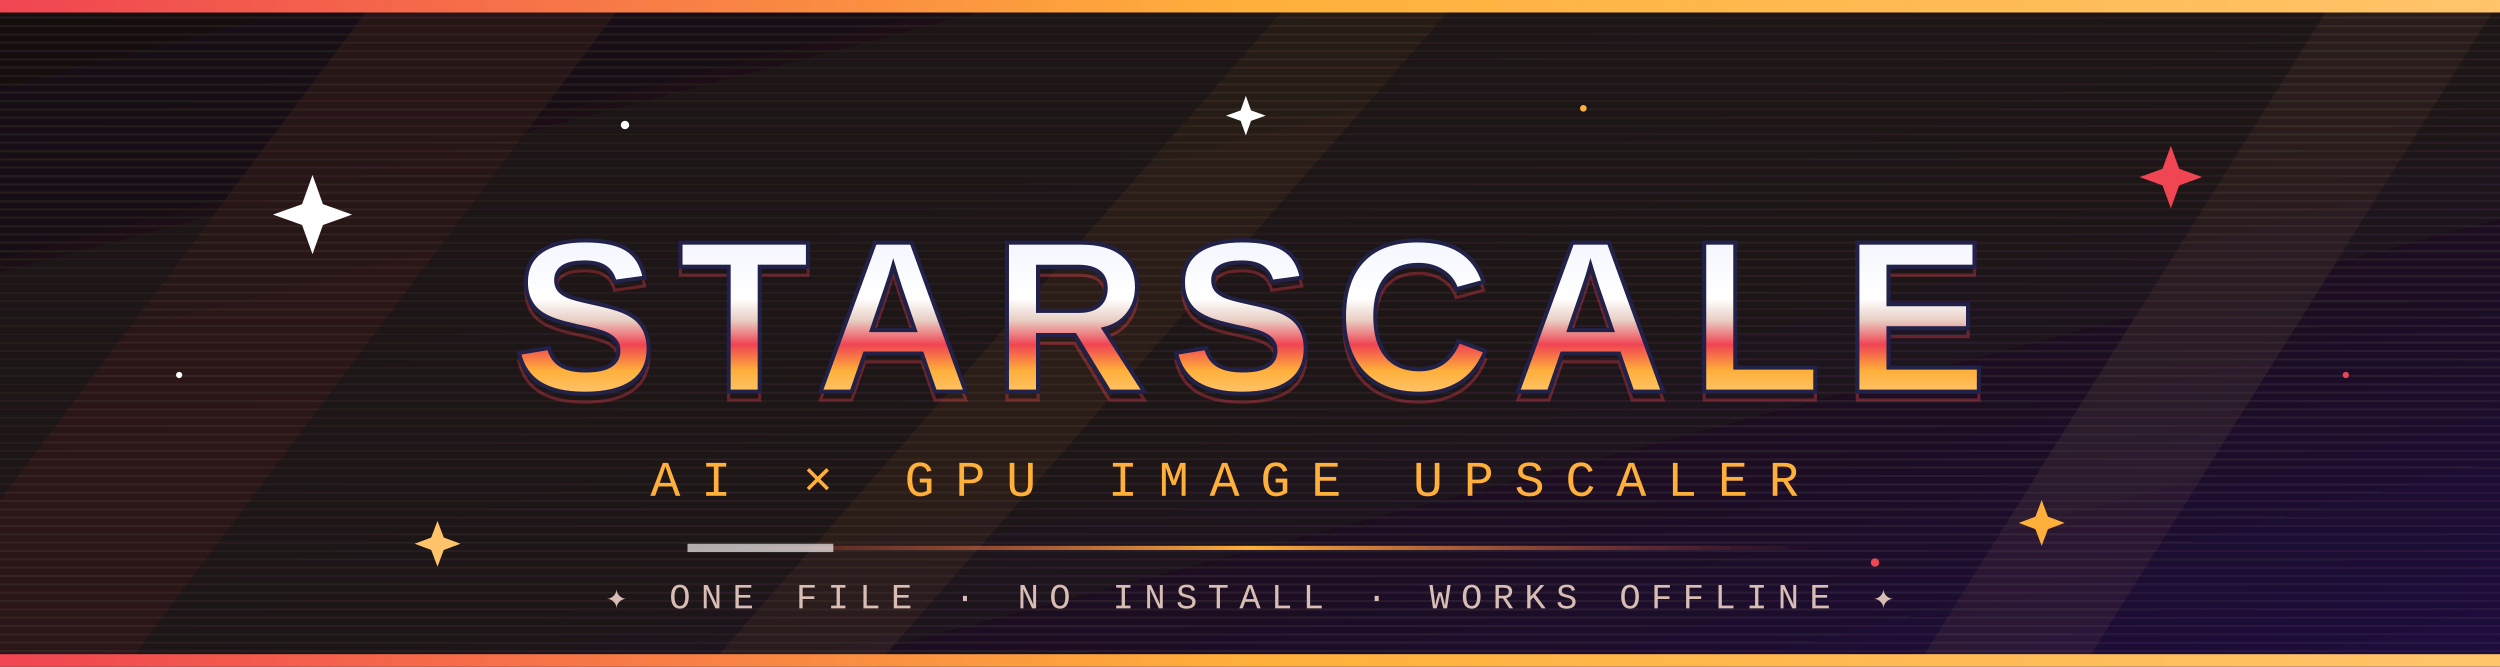
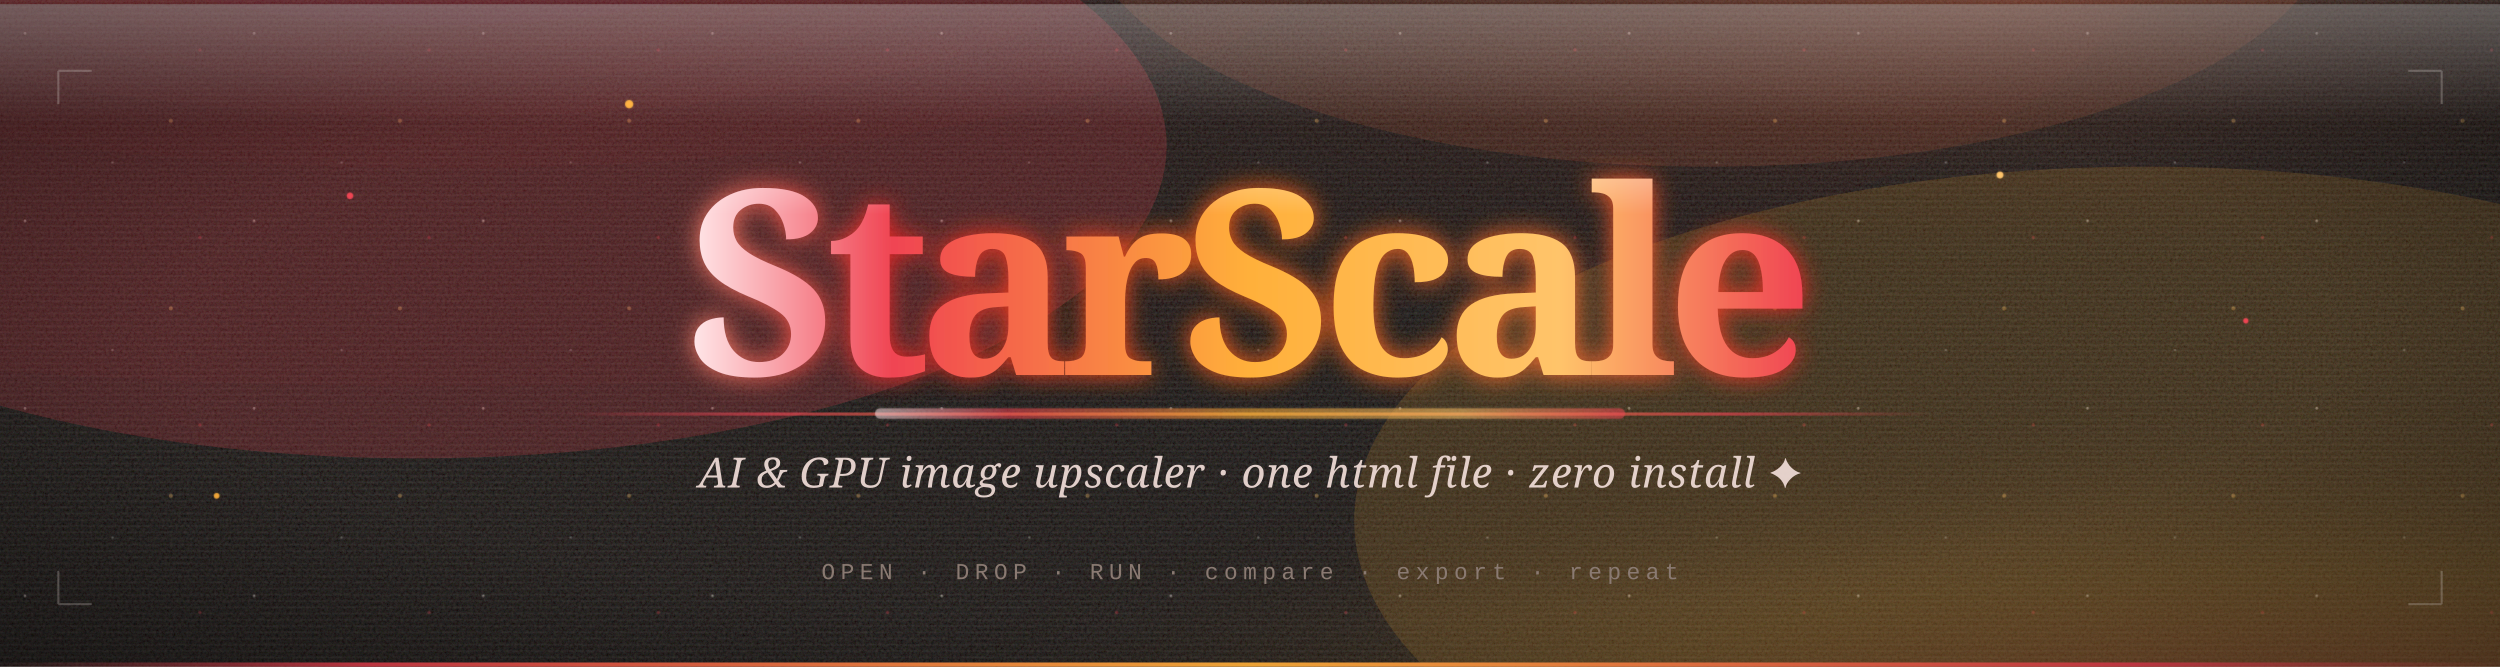
<svg xmlns="http://www.w3.org/2000/svg" width="1200" height="320" viewBox="0 0 1200 320" role="img" aria-label="StarScale — AI and GPU image upscaler">
  <defs>
-     <linearGradient id="bg" x1="0" y1="0" x2="1" y2="1">
-       <stop offset="0" stop-color="#171011" />
-       <stop offset=".55" stop-color="#1e1415" />
-       <stop offset="1" stop-color="#1e0a3e" />
+     <radialGradient id="skyA" cx="18%" cy="-10%" r="74%">
+       <stop offset="0" stop-color="#3a1114" />
+       <stop offset=".45" stop-color="#1a0d0e" />
+       <stop offset="1" stop-color="#10080a" />
+     </radialGradient>
+     <radialGradient id="skyB" cx="92%" cy="118%" r="60%">
+       <stop offset="0" stop-color="#f04452" stop-opacity=".42" />
+       <stop offset=".55" stop-color="#ffb03a" stop-opacity=".14" />
+       <stop offset="1" stop-color="#10080a" stop-opacity="0" />
+     </radialGradient>
+     <radialGradient id="skyC" cx="80%" cy="0%" r="44%">
+       <stop offset="0" stop-color="#ff7a52" stop-opacity=".22" />
+       <stop offset="1" stop-color="#10080a" stop-opacity="0" />
+     </radialGradient>
+     <linearGradient id="holo" x1="0" y1="0" x2="1" y2="0">
+       <stop offset="0" stop-color="#ffe6e8" />
+       <stop offset=".18" stop-color="#f04452" />
+       <stop offset=".5" stop-color="#ffb03a" />
+       <stop offset=".78" stop-color="#ffc46a" />
+       <stop offset="1" stop-color="#f04452" />
+       <animate attributeName="x1" values="-1;2" dur="8s" repeatCount="indefinite" />
+       <animate attributeName="x2" values="1;3" dur="8s" repeatCount="indefinite" />
    </linearGradient>
-     <linearGradient id="chrome" x1="0" y1="0" x2="0" y2="1">
-       <stop offset="0" stop-color="#f4f6ff" />
-       <stop offset=".38" stop-color="#ffffff" />
-       <stop offset=".52" stop-color="#e8cfc4" />
-       <stop offset=".68" stop-color="#f04452" />
-       <stop offset=".85" stop-color="#ffb03a" />
-       <stop offset="1" stop-color="#ffc46a" />
-     </linearGradient>
-     <linearGradient id="holo" x1="0" y1="0" x2="1" y2="0">
-       <stop offset="0" stop-color="#f04452">
-         <animate attributeName="stop-color" values="#f04452;#ffb03a;#ffc46a;#f04452" dur="9s" repeatCount="indefinite" />
-       </stop>
-       <stop offset=".5" stop-color="#ffb03a">
-         <animate attributeName="stop-color" values="#ffb03a;#ffc46a;#f04452;#ffb03a" dur="9s" repeatCount="indefinite" />
-       </stop>
-       <stop offset="1" stop-color="#ffc46a">
-         <animate attributeName="stop-color" values="#ffc46a;#f04452;#ffb03a;#ffc46a" dur="9s" repeatCount="indefinite" />
-       </stop>
+     <linearGradient id="shine" x1="0" y1="0" x2="0" y2="1">
+       <stop offset="0" stop-color="#ffffff" stop-opacity=".28" />
+       <stop offset=".18" stop-color="#ffffff" stop-opacity="0" />
    </linearGradient>
    <linearGradient id="edge" x1="0" y1="0" x2="1" y2="0">
      <stop offset="0" stop-color="#f04452" stop-opacity="0" />
+       <stop offset=".15" stop-color="#f04452" />
      <stop offset=".5" stop-color="#ffb03a" />
+       <stop offset=".85" stop-color="#f04452" />
      <stop offset="1" stop-color="#f04452" stop-opacity="0" />
    </linearGradient>
-     <linearGradient id="shine" x1="0" y1="0" x2="1" y2="0">
-       <stop offset="0" stop-color="#ffffff" stop-opacity="0" />
-       <stop offset=".5" stop-color="#ffffff" stop-opacity=".55" />
-       <stop offset="1" stop-color="#ffffff" stop-opacity="0" />
-     </linearGradient>
-     <clipPath id="titleClip">
-       <rect x="140" y="80" width="920" height="130" />
-     </clipPath>
-     <pattern id="scan" width="4" height="4" patternUnits="userSpaceOnUse">
-       <rect width="4" height="1" fill="#ffffff" opacity=".05" />
-     </pattern>
-     <filter id="artGlow" x="-25%" y="-25%" width="150%" height="150%">
-       <feGaussianBlur stdDeviation=".85" result="b" />
-       <feColorMatrix in="b" type="matrix" values="1 0 0 0 0  0 1 0 0 0  0 0 1 0 0  0 0 0 0.4 0" result="g" />
+     <filter id="wordGlow" x="-20%" y="-20%" width="140%" height="140%">
+       <feGaussianBlur stdDeviation="6" result="bl" />
+       <feColorMatrix in="bl" result="gl" values="1 0 0 0 0  0 .3 0 0 0  0 0 .2 0 0  0 0 0 1 0" />
      <feMerge>
-         <feMergeNode in="g" />
+         <feMergeNode in="gl" />
        <feMergeNode in="SourceGraphic" />
      </feMerge>
    </filter>
+     <filter id="sparkGlow" x="-200%" y="-200%" width="500%" height="500%">
+       <feGaussianBlur stdDeviation=".5" />
+     </filter>
+     <filter id="noiseFilter" x="-5%" y="-5%" width="110%" height="110%">
+       <feTurbulence baseFrequency=".75" numOctaves="2" result="n" type="fractalNoise" />
+       <feColorMatrix in="n" type="matrix" values="0 0 0 0 1  0 0 0 0 .9  0 0 0 0 .85  0 0 0 .035 0" />
+       <feBlend in="SourceGraphic" mode="overlay" />
+     </filter>
+     <clipPath id="stageClip">
+       <rect width="1200" height="320" rx="0" />
+     </clipPath>
+     <pattern id="scan" width="3" height="3" patternUnits="userSpaceOnUse">
+       <rect width="3" height="1" fill="#ffffff" opacity=".035" />
+     </pattern>
+     <pattern id="starPat" width="110" height="90" patternUnits="userSpaceOnUse">
+       <circle cx="12" cy="16" r=".7" fill="#f8ede6" opacity=".5" />
+       <circle cx="82" cy="58" r="1.0" fill="#ffc46a" opacity=".45" />
+       <circle cx="54" cy="78" r=".6" fill="#ffffff" opacity=".3" />
+       <circle cx="96" cy="24" r=".8" fill="#f04452" opacity=".4" />
+     </pattern>
  </defs>
-   <g filter="url(#artGlow)">
-     <rect width="1200" height="320" fill="url(#bg)" />
-     <rect width="1200" height="320" fill="url(#scan)" />
-     <g>
-       <polygon points="180,0 300,0 60,320 -60,320" fill="#f04452" opacity=".07">
-         <animateTransform attributeName="transform" type="translate" values="0,0; 140,0; 0,0" dur="13s" repeatCount="indefinite" />
-       </polygon>
-       <polygon points="620,0 700,0 420,320 340,320" fill="#ffb03a" opacity=".06">
-         <animateTransform attributeName="transform" type="translate" values="0,0; -120,0; 0,0" dur="17s" repeatCount="indefinite" />
-       </polygon>
-       <polygon points="1120,0 1200,0 1000,320 920,320" fill="#ffc46a" opacity=".06">
-         <animateTransform attributeName="transform" type="translate" values="0,0; 90,0; 0,0" dur="11s" repeatCount="indefinite" />
-       </polygon>
-     </g>
-     <rect x="0" y="0" width="1200" height="6" fill="url(#holo)" />
-     <rect x="0" y="314" width="1200" height="6" fill="url(#holo)" />
-     <g clip-path="url(#titleClip)">
-       <rect x="-160" y="60" width="120" height="170" fill="url(#shine)" transform="rotate(18)">
-         <animateTransform attributeName="transform" type="translate" values="-40,0; 1360,0" dur="4.5s" repeatCount="indefinite" />
+   <rect width="1200" height="320" fill="url(#skyA)" filter="url(#noiseFilter)" />
+   <rect width="1200" height="320" fill="url(#skyB)" />
+   <rect width="1200" height="320" fill="url(#skyC)" />
+   <rect width="1200" height="320" fill="url(#starPat)" opacity=".7" />
+   <rect class="scan" width="1200" height="320" fill="url(#scan)" />
+   <g opacity=".92">
+     <ellipse cx="200" cy="70" rx="360" ry="150" fill="#f04452" fill-opacity=".22">
+       <animate attributeName="cx" values="200;290;200" dur="14s" repeatCount="indefinite" />
+       <animate attributeName="rx" values="360;420;360" dur="14s" repeatCount="indefinite" />
+       <animate attributeName="fill-opacity" values=".22;.34;.22" dur="9s" repeatCount="indefinite" />
+     </ellipse>
+     <ellipse cx="1030" cy="250" rx="380" ry="170" fill="#ffb03a" fill-opacity=".16">
+       <animate attributeName="cx" values="1030;940;1030" dur="12s" repeatCount="indefinite" />
+       <animate attributeName="fill-opacity" values=".16;.27;.16" dur="8s" repeatCount="indefinite" />
+     </ellipse>
+     <ellipse cx="820" cy="-40" rx="300" ry="120" fill="#ff7a52" fill-opacity=".13">
+       <animate attributeName="cy" values="-40;-10;-40" dur="11s" repeatCount="indefinite" />
+     </ellipse>
+   </g>
+   <rect x="0" y="318" width="1200" height="2" fill="url(#edge)">
+     <animate attributeName="opacity" values="1;.65;1" dur="3s" repeatCount="indefinite" />
+   </rect>
+   <g transform="translate(0,2)">
+     <text x="600" y="178" text-anchor="middle" font-family="'Fraunces','Cardo',serif" font-weight="800" font-size="124" letter-spacing="-6" fill="url(#holo)" filter="url(#wordGlow)">StarScale</text>
+     <text x="600" y="178" text-anchor="middle" font-family="'Fraunces','Cardo',serif" font-weight="800" font-size="124" letter-spacing="-6" fill="url(#shine)">StarScale</text>
+     <g transform="translate(600,196)">
+       <rect x="-330" y="0" width="660" height="1.5" fill="url(#edge)" opacity=".6" />
+       <rect x="-180" y="-2" width="360" height="5" rx="2.5" fill="url(#holo)" opacity=".55" filter="url(#sparkGlow)">
+         <animate attributeName="x" values="-180;150;-180" dur="4s" repeatCount="indefinite" />
      </rect>
    </g>
-     <g fill="#ffffff">
-       <path d="M150 84 l5 14 14 5 -14 5 -5 14 -5 -14 -14 -5 14 -5 z">
-         <animate attributeName="opacity" values="1;.15;1" dur="2.2s" repeatCount="indefinite" />
-       </path>
-       <path d="M1042 70 l4 11 11 4 -11 4 -4 11 -4 -11 -11 -4 11 -4 z" fill="#f04452">
-         <animate attributeName="opacity" values=".2;1;.2" dur="1.8s" begin=".4s" repeatCount="indefinite" />
-       </path>
-       <path d="M980 240 l3 8 8 3 -8 3 -3 8 -3 -8 -8 -3 8 -3 z" fill="#ffb03a">
-         <animate attributeName="opacity" values="1;.2;1" dur="2.6s" begin=".9s" repeatCount="indefinite" />
-       </path>
-       <path d="M210 250 l3 8 8 3 -8 3 -3 8 -3 -8 -8 -3 8 -3 z" fill="#ffc46a">
-         <animate attributeName="opacity" values=".25;1;.25" dur="2s" begin="1.3s" repeatCount="indefinite" />
-       </path>
-       <path d="M598 46 l2.5 7 7 2.5 -7 2.5 -2.5 7 -2.5 -7 -7 -2.5 7 -2.5 z">
-         <animate attributeName="opacity" values="1;.1;1" dur="1.5s" begin=".6s" repeatCount="indefinite" />
-       </path>
-       <circle cx="300" cy="60" r="2">
-         <animate attributeName="opacity" values=".8;.1;.8" dur="3s" repeatCount="indefinite" />
+     <text x="600" y="232" text-anchor="middle" font-family="'Cardo',Georgia,serif" font-style="italic" fill="#f1ddd8" font-size="20" letter-spacing=".4" opacity=".92">
+     AI &amp; GPU image upscaler · one html file · zero install ✦
+   </text>
+     <text x="600" y="276" text-anchor="middle" font-family="'Courier New',monospace" font-size="11" fill="#8a7a72" letter-spacing="2.6">
+     OPEN  ·  DROP  ·  RUN  ·  compare · export · repeat
+   </text>
+     <g filter="url(#sparkGlow)">
+       <circle cx="168" cy="92" r="1.6" fill="#f04452">
+         <animate attributeName="cy" values="92;82;92" dur="3.6s" repeatCount="indefinite" />
+         <animate attributeName="opacity" values=".9;.2;.9" dur="3.6s" repeatCount="indefinite" />
      </circle>
-       <circle cx="900" cy="270" r="2" fill="#f04452">
-         <animate attributeName="opacity" values=".2;.9;.2" dur="2.4s" begin="1.1s" repeatCount="indefinite" />
+       <circle cx="302" cy="48" r="2" fill="#ffb03a">
+         <animate attributeName="cy" values="48;36;48" dur="4.1s" repeatCount="indefinite" />
+         <animate attributeName="opacity" values=".8;.18;.8" dur="4.1s" repeatCount="indefinite" />
      </circle>
-       <circle cx="760" cy="52" r="1.6" fill="#ffb03a">
-         <animate attributeName="opacity" values="1;.15;1" dur="2.8s" begin=".2s" repeatCount="indefinite" />
+       <circle cx="960" cy="82" r="1.7" fill="#ffc46a">
+         <animate attributeName="cy" values="82;70;82" dur="3.9s" repeatCount="indefinite" />
+         <animate attributeName="opacity" values=".85;.15;.85" dur="3.9s" repeatCount="indefinite" />
      </circle>
-       <circle cx="86" cy="180" r="1.5" fill="#ffffff">
-         <animate attributeName="opacity" values=".7;.1;.7" dur="2.1s" begin="1.6s" repeatCount="indefinite" />
+       <circle cx="1078" cy="152" r="1.3" fill="#f04452">
+         <animate attributeName="cy" values="152;138;152" dur="4.6s" repeatCount="indefinite" />
+         <animate attributeName="opacity" values=".75;.12;.75" dur="4.6s" repeatCount="indefinite" />
      </circle>
-       <circle cx="1126" cy="180" r="1.5" fill="#f04452">
-         <animate attributeName="opacity" values=".15;.9;.15" dur="1.9s" begin=".7s" repeatCount="indefinite" />
+       <circle cx="104" cy="236" r="1.4" fill="#ffb03a">
+         <animate attributeName="cy" values="236;222;236" dur="5s" repeatCount="indefinite" />
+         <animate attributeName="opacity" values=".6;.1;.6" dur="5s" repeatCount="indefinite" />
      </circle>
    </g>
-     <text x="600" y="192" text-anchor="middle" font-family="'Arial Black','Segoe UI',Arial,sans-serif" font-weight="900" font-size="104" letter-spacing="10" fill="none" stroke="#f04452" stroke-opacity=".35" stroke-width="1.5">STARSCALE</text>
-     <text x="600" y="188" text-anchor="middle" font-family="'Arial Black','Segoe UI',Arial,sans-serif" font-weight="900" font-size="104" letter-spacing="10" fill="url(#chrome)" stroke="#20204a" stroke-width="2">STARSCALE</text>
-     <text x="600" y="238" text-anchor="middle" font-family="'Courier New',monospace" font-size="24" letter-spacing="10" fill="#ffb03a">AI × GPU IMAGE UPSCALER
-     <animate attributeName="opacity" values="1;.65;1" dur="3.5s" repeatCount="indefinite" />
-     </text>
-     <rect x="330" y="262" width="540" height="2" fill="url(#edge)" />
-     <rect x="330" y="261" width="70" height="4" fill="#ffffff" opacity=".65">
-       <animate attributeName="x" values="330;800;330" dur="6s" repeatCount="indefinite" />
-     </rect>
-     <text x="600" y="292" text-anchor="middle" font-family="'Courier New',monospace" font-size="17" letter-spacing="5" fill="#d8bdb4">✦ ONE FILE · NO INSTALL · WORKS OFFLINE ✦</text>
+     <g stroke="#f8ede6" stroke-width="1" opacity=".32">
+       <line x1="28" y1="32" x2="44" y2="32" />
+       <line x1="28" y1="32" x2="28" y2="48" />
+       <line x1="1172" y1="32" x2="1156" y2="32" />
+       <line x1="1172" y1="32" x2="1172" y2="48" />
+       <line x1="28" y1="288" x2="44" y2="288" />
+       <line x1="28" y1="288" x2="28" y2="272" />
+       <line x1="1172" y1="288" x2="1156" y2="288" />
+       <line x1="1172" y1="288" x2="1172" y2="272" />
+     </g>
+     <radialGradient id="vignette" cx="50%" cy="50%" r="78%">
+       <stop offset=".55" stop-color="#000000" stop-opacity="0" />
+       <stop offset="1" stop-color="#000000" stop-opacity=".45" />
+     </radialGradient>
+     <rect width="1200" height="320" fill="url(#vignette)" />
+     <rect width="1200" height="320" fill="url(#shine)" />
  </g>
</svg>
